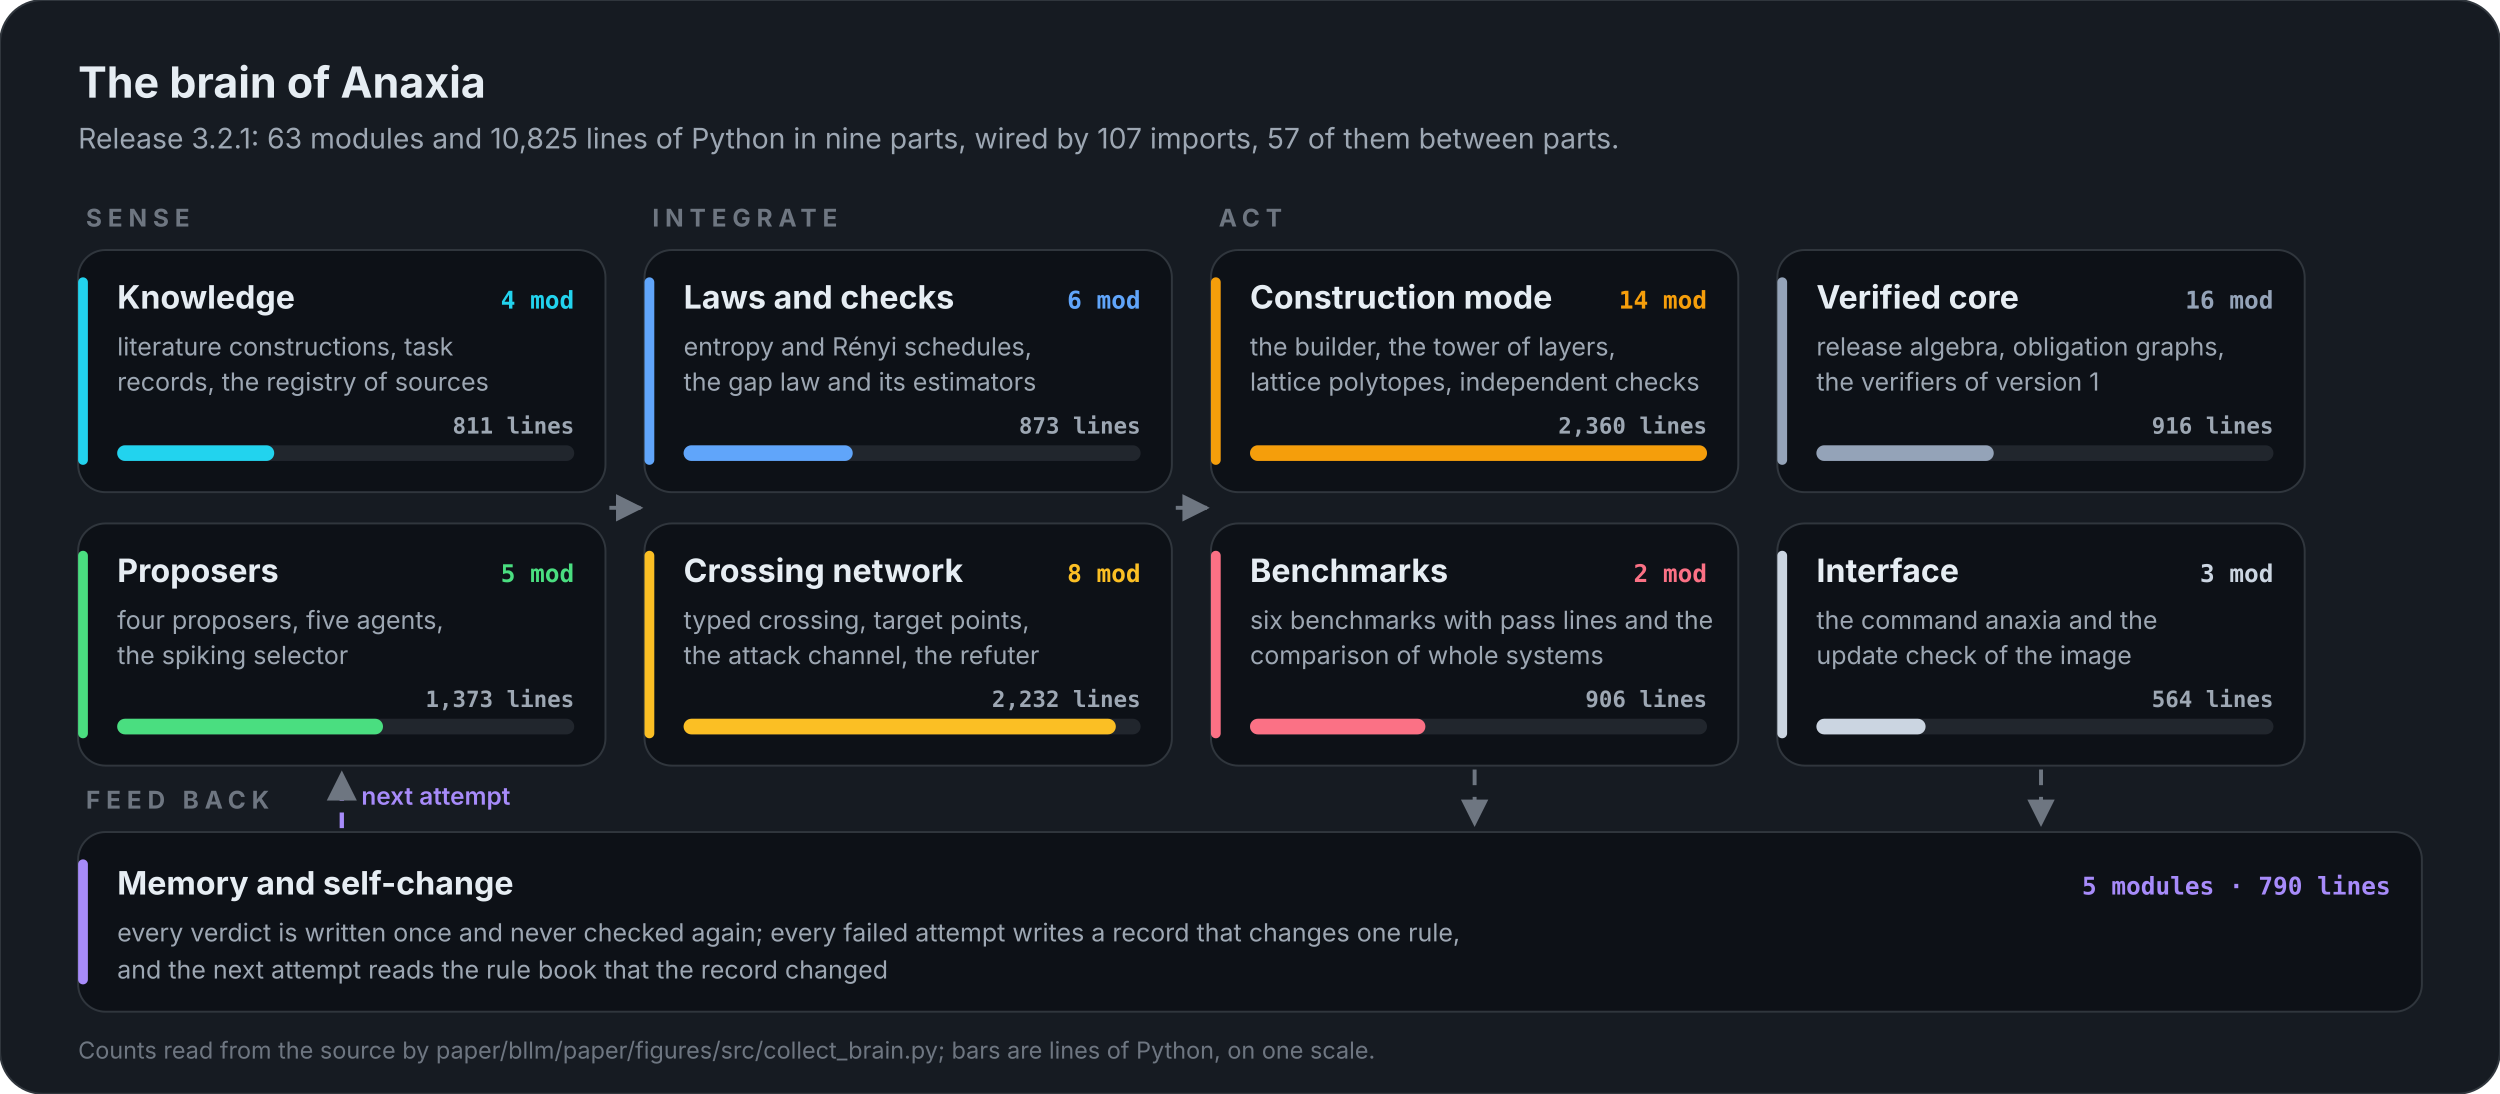
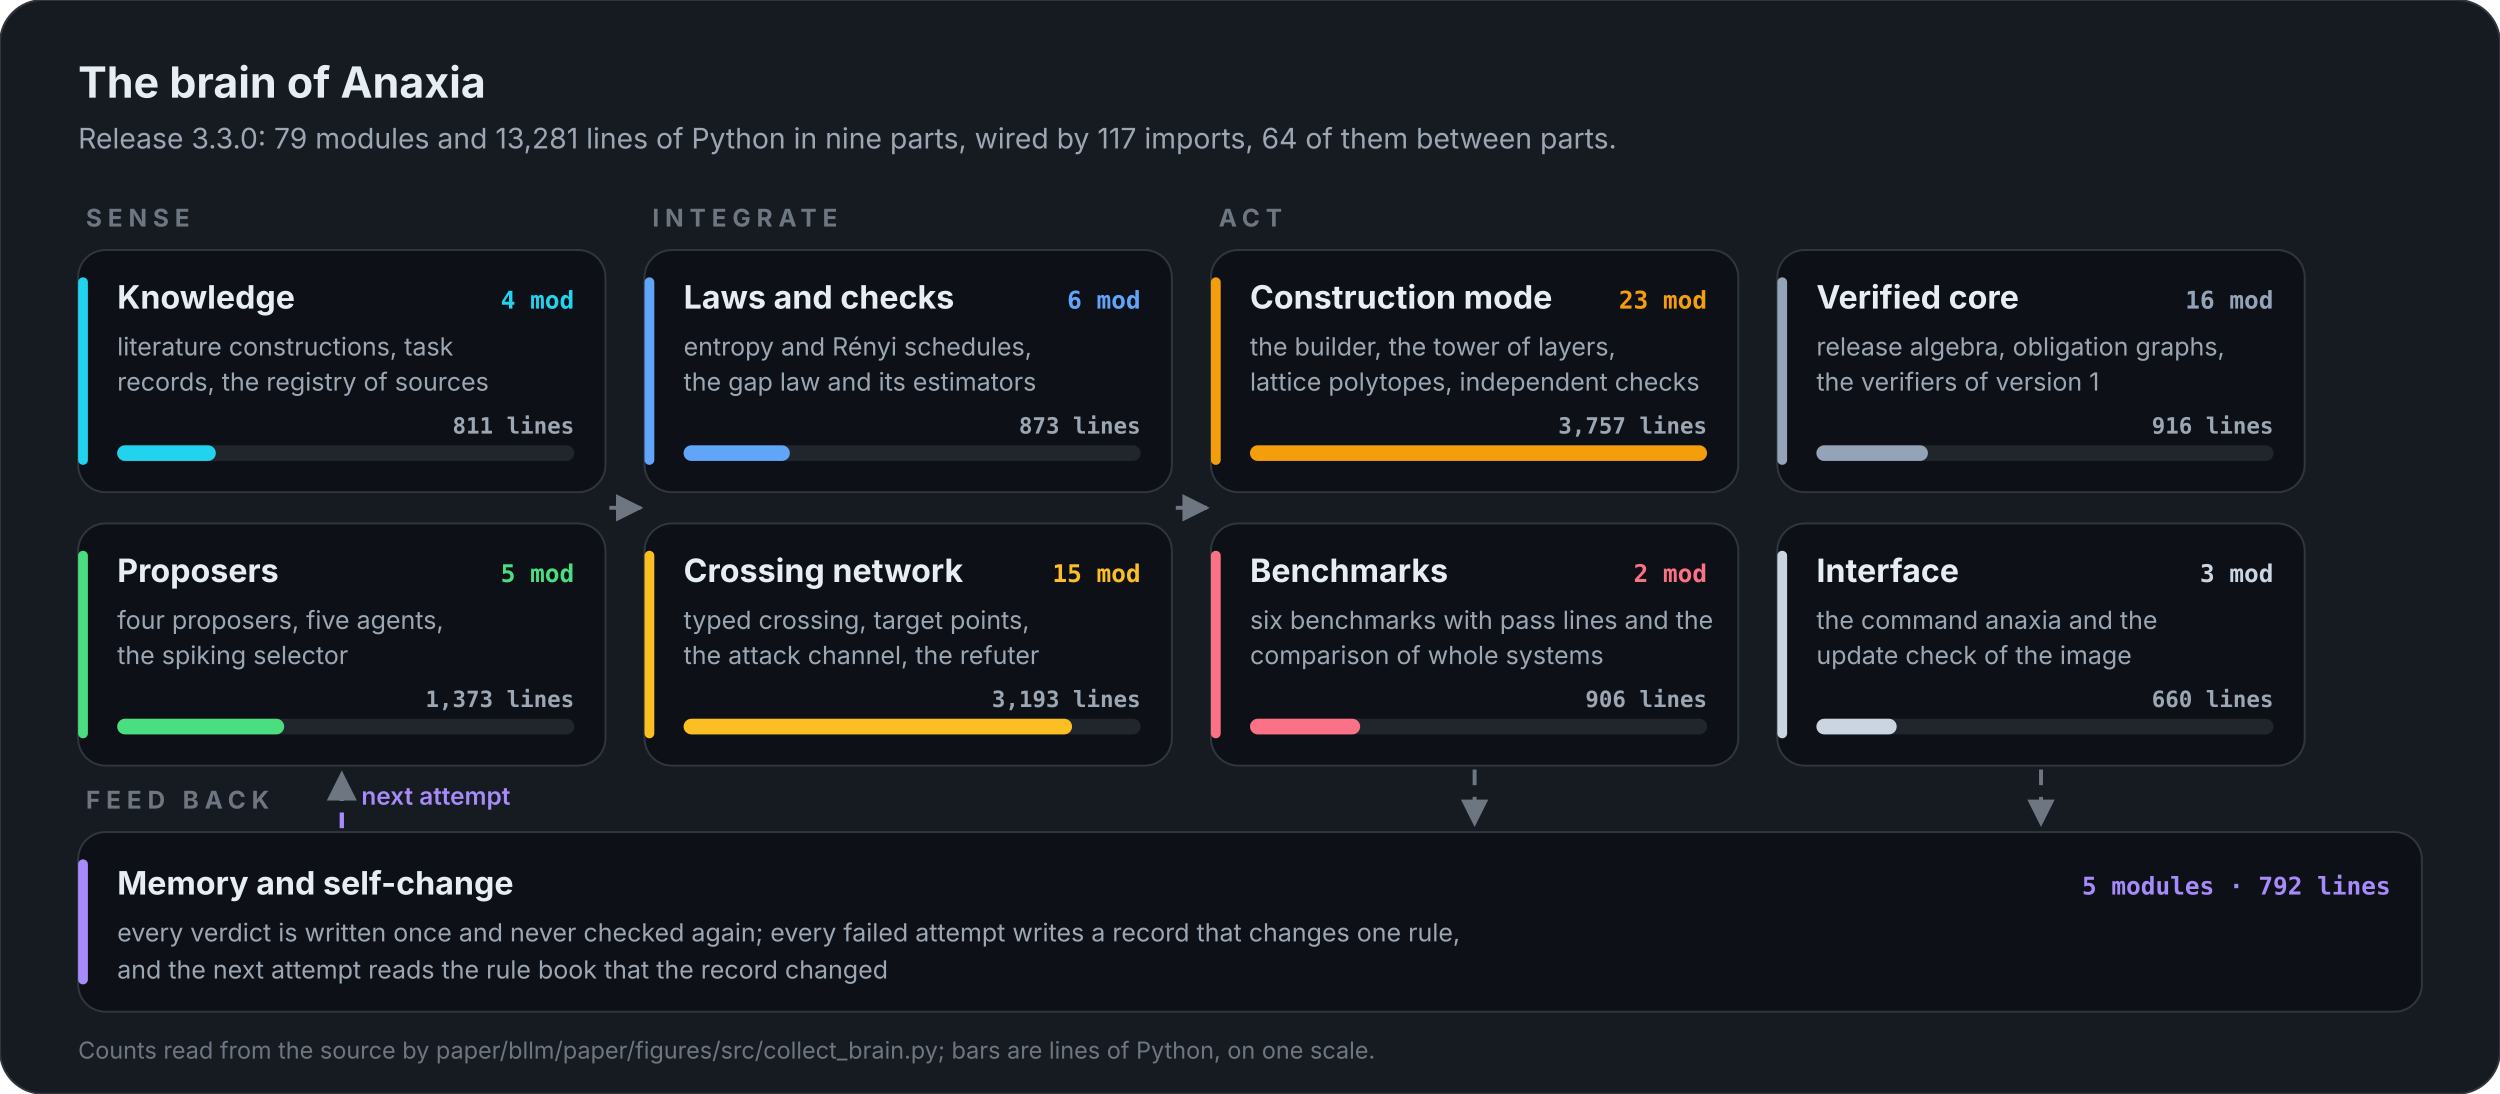
- <svg xmlns="http://www.w3.org/2000/svg" viewBox="0 0 1280 560" width="1280" height="560" role="img" aria-label="The brain of Anaxia: 63 modules in nine parts">
+ <svg xmlns="http://www.w3.org/2000/svg" viewBox="0 0 1280 560" width="1280" height="560" role="img" aria-label="The brain of Anaxia: 79 modules in nine parts">
  <style>@keyframes flow{to{stroke-dashoffset:-28}}@keyframes pulse{0%,100%{transform:scale(1)}50%{transform:scale(1.12)}}@keyframes rise{from{transform:scaleX(0)}to{transform:scaleX(1)}}[marker-end]{stroke-dasharray:8 6;animation:flow 1.4s linear infinite}.pulse{transform-box:fill-box;transform-origin:center;animation:pulse 2.4s ease-in-out infinite}.rise{transform-box:fill-box;transform-origin:left;animation:rise 1.8s cubic-bezier(.2,.8,.2,1) both}@keyframes draw{from{stroke-dashoffset:1}to{stroke-dashoffset:0}}.draw{stroke-dasharray:1;stroke-dashoffset:1;animation:draw 1.1s cubic-bezier(.4,0,.2,1) forwards}@keyframes orbit{to{transform:rotate(360deg)}}.orbit{transform-box:fill-box;transform-origin:center;animation:orbit 12s linear infinite}@keyframes grow{from{transform:scaleY(0)}to{transform:scaleY(1)}}.grow{transform-box:fill-box;transform-origin:bottom;animation:grow 1.6s cubic-bezier(.2,.8,.2,1) both}@keyframes fade{from{opacity:0;transform:translateY(10px)}to{opacity:1;transform:none}}.fade{animation:fade .9s cubic-bezier(.2,.8,.2,1) both}@keyframes ping{0%{opacity:.7;transform:scale(1)}100%{opacity:0;transform:scale(2.6)}}.ping{transform-box:fill-box;transform-origin:center;animation:ping 2.2s cubic-bezier(0,0,.2,1) infinite}@keyframes sweep{0%,55%{transform:translateX(-100%)}100%{transform:translateX(100%)}}.sweep{transform-box:fill-box;animation:sweep 7s ease-in-out infinite}@keyframes march{to{stroke-dashoffset:-24}}.march{stroke-dasharray:3 9;animation:march 2s linear infinite}</style>
  <style>@media (prefers-reduced-motion:reduce){*{animation:none!important}.draw{stroke-dashoffset:0!important}.ping,.sweep{display:none}}</style>
  <defs>
    <marker id="ar" viewBox="0 0 10 10" refX="9" refY="5" markerWidth="7" markerHeight="7" orient="auto-start-reverse">
      <path d="M0,0 L10,5 L0,10 z" fill="#6e7681" />
    </marker>
  </defs>
  <rect width="1280" height="560" rx="22" fill="#161b22" stroke="#30363d" />
  <text x="40.0" y="50.0" font-family="Inter, 'Segoe UI', Roboto, Helvetica, Arial, sans-serif" font-size="22" font-weight="700" fill="#e6edf3" text-anchor="start">The brain of Anaxia</text>
-   <text x="40.0" y="76.0" font-family="Inter, 'Segoe UI', Roboto, Helvetica, Arial, sans-serif" font-size="14.5" font-weight="400" fill="#9da7b3" text-anchor="start">Release 3.2.1: 63 modules and 10,825 lines of Python in nine parts, wired by 107 imports, 57 of them between parts.</text>
+   <text x="40.0" y="76.0" font-family="Inter, 'Segoe UI', Roboto, Helvetica, Arial, sans-serif" font-size="14.5" font-weight="400" fill="#9da7b3" text-anchor="start">Release 3.3.0: 79 modules and 13,281 lines of Python in nine parts, wired by 117 imports, 64 of them between parts.</text>
  <text x="44.0" y="116.0" font-family="Inter, 'Segoe UI', Roboto, Helvetica, Arial, sans-serif" font-size="12.5" font-weight="700" fill="#6e7681" text-anchor="start" letter-spacing="3">SENSE</text>
  <rect x="40" y="128" width="270" height="124" rx="14" fill="#0d1117" stroke="#30363d" />
  <rect x="40" y="142" width="5" height="96" rx="2.5" fill="#22d3ee" />
  <text x="60.0" y="158.0" font-family="Inter, 'Segoe UI', Roboto, Helvetica, Arial, sans-serif" font-size="16.5" font-weight="700" fill="#e6edf3" text-anchor="start">Knowledge</text>
  <text x="294.0" y="158.0" font-family="'JetBrains Mono', 'SFMono-Regular', Menlo, Consolas, monospace" font-size="12.5" font-weight="700" fill="#22d3ee" text-anchor="end">4 mod</text>
  <text x="60.0" y="182.0" font-family="Inter, 'Segoe UI', Roboto, Helvetica, Arial, sans-serif" font-size="12.8" font-weight="400" fill="#9da7b3" text-anchor="start">literature constructions, task</text>
  <text x="60.0" y="200.0" font-family="Inter, 'Segoe UI', Roboto, Helvetica, Arial, sans-serif" font-size="12.8" font-weight="400" fill="#9da7b3" text-anchor="start">records, the registry of sources</text>
  <rect x="60" y="228" width="234" height="8" rx="4" fill="#21262d" />
-   <rect class="rise" x="60" y="228" width="80.4" height="8" rx="4" fill="#22d3ee" />
+   <rect class="rise" x="60" y="228" width="50.5" height="8" rx="4" fill="#22d3ee" />
  <text x="294.0" y="222.0" font-family="'JetBrains Mono', 'SFMono-Regular', Menlo, Consolas, monospace" font-size="11.5" font-weight="600" fill="#9da7b3" text-anchor="end">811 lines</text>
  <rect x="40" y="268" width="270" height="124" rx="14" fill="#0d1117" stroke="#30363d" />
  <rect x="40" y="282" width="5" height="96" rx="2.5" fill="#4ade80" />
  <text x="60.0" y="298.0" font-family="Inter, 'Segoe UI', Roboto, Helvetica, Arial, sans-serif" font-size="16.5" font-weight="700" fill="#e6edf3" text-anchor="start">Proposers</text>
  <text x="294.0" y="298.0" font-family="'JetBrains Mono', 'SFMono-Regular', Menlo, Consolas, monospace" font-size="12.5" font-weight="700" fill="#4ade80" text-anchor="end">5 mod</text>
  <text x="60.0" y="322.0" font-family="Inter, 'Segoe UI', Roboto, Helvetica, Arial, sans-serif" font-size="12.8" font-weight="400" fill="#9da7b3" text-anchor="start">four proposers, five agents,</text>
  <text x="60.0" y="340.0" font-family="Inter, 'Segoe UI', Roboto, Helvetica, Arial, sans-serif" font-size="12.8" font-weight="400" fill="#9da7b3" text-anchor="start">the spiking selector</text>
  <rect x="60" y="368" width="234" height="8" rx="4" fill="#21262d" />
-   <rect class="rise" x="60" y="368" width="136.1" height="8" rx="4" fill="#4ade80" />
+   <rect class="rise" x="60" y="368" width="85.5" height="8" rx="4" fill="#4ade80" />
  <text x="294.0" y="362.0" font-family="'JetBrains Mono', 'SFMono-Regular', Menlo, Consolas, monospace" font-size="11.5" font-weight="600" fill="#9da7b3" text-anchor="end">1,373 lines</text>
  <text x="334.0" y="116.0" font-family="Inter, 'Segoe UI', Roboto, Helvetica, Arial, sans-serif" font-size="12.5" font-weight="700" fill="#6e7681" text-anchor="start" letter-spacing="3">INTEGRATE</text>
  <rect x="330" y="128" width="270" height="124" rx="14" fill="#0d1117" stroke="#30363d" />
  <rect x="330" y="142" width="5" height="96" rx="2.5" fill="#60a5fa" />
  <text x="350.0" y="158.0" font-family="Inter, 'Segoe UI', Roboto, Helvetica, Arial, sans-serif" font-size="16.5" font-weight="700" fill="#e6edf3" text-anchor="start">Laws and checks</text>
  <text x="584.0" y="158.0" font-family="'JetBrains Mono', 'SFMono-Regular', Menlo, Consolas, monospace" font-size="12.5" font-weight="700" fill="#60a5fa" text-anchor="end">6 mod</text>
  <text x="350.0" y="182.0" font-family="Inter, 'Segoe UI', Roboto, Helvetica, Arial, sans-serif" font-size="12.8" font-weight="400" fill="#9da7b3" text-anchor="start">entropy and Rényi schedules,</text>
  <text x="350.0" y="200.0" font-family="Inter, 'Segoe UI', Roboto, Helvetica, Arial, sans-serif" font-size="12.8" font-weight="400" fill="#9da7b3" text-anchor="start">the gap law and its estimators</text>
  <rect x="350" y="228" width="234" height="8" rx="4" fill="#21262d" />
-   <rect class="rise" x="350" y="228" width="86.6" height="8" rx="4" fill="#60a5fa" />
+   <rect class="rise" x="350" y="228" width="54.4" height="8" rx="4" fill="#60a5fa" />
  <text x="584.0" y="222.0" font-family="'JetBrains Mono', 'SFMono-Regular', Menlo, Consolas, monospace" font-size="11.5" font-weight="600" fill="#9da7b3" text-anchor="end">873 lines</text>
  <rect x="330" y="268" width="270" height="124" rx="14" fill="#0d1117" stroke="#30363d" />
  <rect x="330" y="282" width="5" height="96" rx="2.5" fill="#fbbf24" />
  <text x="350.0" y="298.0" font-family="Inter, 'Segoe UI', Roboto, Helvetica, Arial, sans-serif" font-size="16.5" font-weight="700" fill="#e6edf3" text-anchor="start">Crossing network</text>
-   <text x="584.0" y="298.0" font-family="'JetBrains Mono', 'SFMono-Regular', Menlo, Consolas, monospace" font-size="12.5" font-weight="700" fill="#fbbf24" text-anchor="end">8 mod</text>
+   <text x="584.0" y="298.0" font-family="'JetBrains Mono', 'SFMono-Regular', Menlo, Consolas, monospace" font-size="12.5" font-weight="700" fill="#fbbf24" text-anchor="end">15 mod</text>
  <text x="350.0" y="322.0" font-family="Inter, 'Segoe UI', Roboto, Helvetica, Arial, sans-serif" font-size="12.8" font-weight="400" fill="#9da7b3" text-anchor="start">typed crossing, target points,</text>
  <text x="350.0" y="340.0" font-family="Inter, 'Segoe UI', Roboto, Helvetica, Arial, sans-serif" font-size="12.8" font-weight="400" fill="#9da7b3" text-anchor="start">the attack channel, the refuter</text>
  <rect x="350" y="368" width="234" height="8" rx="4" fill="#21262d" />
-   <rect class="rise" x="350" y="368" width="221.3" height="8" rx="4" fill="#fbbf24" />
-   <text x="584.0" y="362.0" font-family="'JetBrains Mono', 'SFMono-Regular', Menlo, Consolas, monospace" font-size="11.5" font-weight="600" fill="#9da7b3" text-anchor="end">2,232 lines</text>
+   <rect class="rise" x="350" y="368" width="198.9" height="8" rx="4" fill="#fbbf24" />
+   <text x="584.0" y="362.0" font-family="'JetBrains Mono', 'SFMono-Regular', Menlo, Consolas, monospace" font-size="11.5" font-weight="600" fill="#9da7b3" text-anchor="end">3,193 lines</text>
  <text x="624.0" y="116.0" font-family="Inter, 'Segoe UI', Roboto, Helvetica, Arial, sans-serif" font-size="12.5" font-weight="700" fill="#6e7681" text-anchor="start" letter-spacing="3">ACT</text>
  <rect x="620" y="128" width="270" height="124" rx="14" fill="#0d1117" stroke="#30363d" />
  <rect x="620" y="142" width="5" height="96" rx="2.5" fill="#f59e0b" />
  <text x="640.0" y="158.0" font-family="Inter, 'Segoe UI', Roboto, Helvetica, Arial, sans-serif" font-size="16.5" font-weight="700" fill="#e6edf3" text-anchor="start">Construction mode</text>
-   <text x="874.0" y="158.0" font-family="'JetBrains Mono', 'SFMono-Regular', Menlo, Consolas, monospace" font-size="12.5" font-weight="700" fill="#f59e0b" text-anchor="end">14 mod</text>
+   <text x="874.0" y="158.0" font-family="'JetBrains Mono', 'SFMono-Regular', Menlo, Consolas, monospace" font-size="12.5" font-weight="700" fill="#f59e0b" text-anchor="end">23 mod</text>
  <text x="640.0" y="182.0" font-family="Inter, 'Segoe UI', Roboto, Helvetica, Arial, sans-serif" font-size="12.8" font-weight="400" fill="#9da7b3" text-anchor="start">the builder, the tower of layers,</text>
  <text x="640.0" y="200.0" font-family="Inter, 'Segoe UI', Roboto, Helvetica, Arial, sans-serif" font-size="12.8" font-weight="400" fill="#9da7b3" text-anchor="start">lattice polytopes, independent checks</text>
  <rect x="640" y="228" width="234" height="8" rx="4" fill="#21262d" />
  <rect class="rise" x="640" y="228" width="234.0" height="8" rx="4" fill="#f59e0b" />
-   <text x="874.0" y="222.0" font-family="'JetBrains Mono', 'SFMono-Regular', Menlo, Consolas, monospace" font-size="11.5" font-weight="600" fill="#9da7b3" text-anchor="end">2,360 lines</text>
+   <text x="874.0" y="222.0" font-family="'JetBrains Mono', 'SFMono-Regular', Menlo, Consolas, monospace" font-size="11.5" font-weight="600" fill="#9da7b3" text-anchor="end">3,757 lines</text>
  <rect x="620" y="268" width="270" height="124" rx="14" fill="#0d1117" stroke="#30363d" />
  <rect x="620" y="282" width="5" height="96" rx="2.5" fill="#fb7185" />
  <text x="640.0" y="298.0" font-family="Inter, 'Segoe UI', Roboto, Helvetica, Arial, sans-serif" font-size="16.5" font-weight="700" fill="#e6edf3" text-anchor="start">Benchmarks</text>
  <text x="874.0" y="298.0" font-family="'JetBrains Mono', 'SFMono-Regular', Menlo, Consolas, monospace" font-size="12.5" font-weight="700" fill="#fb7185" text-anchor="end">2 mod</text>
  <text x="640.0" y="322.0" font-family="Inter, 'Segoe UI', Roboto, Helvetica, Arial, sans-serif" font-size="12.8" font-weight="400" fill="#9da7b3" text-anchor="start">six benchmarks with pass lines and the</text>
  <text x="640.0" y="340.0" font-family="Inter, 'Segoe UI', Roboto, Helvetica, Arial, sans-serif" font-size="12.8" font-weight="400" fill="#9da7b3" text-anchor="start">comparison of whole systems</text>
  <rect x="640" y="368" width="234" height="8" rx="4" fill="#21262d" />
-   <rect class="rise" x="640" y="368" width="89.8" height="8" rx="4" fill="#fb7185" />
+   <rect class="rise" x="640" y="368" width="56.4" height="8" rx="4" fill="#fb7185" />
  <text x="874.0" y="362.0" font-family="'JetBrains Mono', 'SFMono-Regular', Menlo, Consolas, monospace" font-size="11.5" font-weight="600" fill="#9da7b3" text-anchor="end">906 lines</text>
  <rect x="910" y="128" width="270" height="124" rx="14" fill="#0d1117" stroke="#30363d" />
  <rect x="910" y="142" width="5" height="96" rx="2.5" fill="#94a3b8" />
  <text x="930.0" y="158.0" font-family="Inter, 'Segoe UI', Roboto, Helvetica, Arial, sans-serif" font-size="16.5" font-weight="700" fill="#e6edf3" text-anchor="start">Verified core</text>
  <text x="1164.0" y="158.0" font-family="'JetBrains Mono', 'SFMono-Regular', Menlo, Consolas, monospace" font-size="12.5" font-weight="700" fill="#94a3b8" text-anchor="end">16 mod</text>
  <text x="930.0" y="182.0" font-family="Inter, 'Segoe UI', Roboto, Helvetica, Arial, sans-serif" font-size="12.8" font-weight="400" fill="#9da7b3" text-anchor="start">release algebra, obligation graphs,</text>
  <text x="930.0" y="200.0" font-family="Inter, 'Segoe UI', Roboto, Helvetica, Arial, sans-serif" font-size="12.8" font-weight="400" fill="#9da7b3" text-anchor="start">the verifiers of version 1</text>
  <rect x="930" y="228" width="234" height="8" rx="4" fill="#21262d" />
-   <rect class="rise" x="930" y="228" width="90.8" height="8" rx="4" fill="#94a3b8" />
+   <rect class="rise" x="930" y="228" width="57.1" height="8" rx="4" fill="#94a3b8" />
  <text x="1164.0" y="222.0" font-family="'JetBrains Mono', 'SFMono-Regular', Menlo, Consolas, monospace" font-size="11.5" font-weight="600" fill="#9da7b3" text-anchor="end">916 lines</text>
  <rect x="910" y="268" width="270" height="124" rx="14" fill="#0d1117" stroke="#30363d" />
  <rect x="910" y="282" width="5" height="96" rx="2.5" fill="#cbd5e1" />
  <text x="930.0" y="298.0" font-family="Inter, 'Segoe UI', Roboto, Helvetica, Arial, sans-serif" font-size="16.5" font-weight="700" fill="#e6edf3" text-anchor="start">Interface</text>
  <text x="1164.0" y="298.0" font-family="'JetBrains Mono', 'SFMono-Regular', Menlo, Consolas, monospace" font-size="12.5" font-weight="700" fill="#cbd5e1" text-anchor="end">3 mod</text>
  <text x="930.0" y="322.0" font-family="Inter, 'Segoe UI', Roboto, Helvetica, Arial, sans-serif" font-size="12.8" font-weight="400" fill="#9da7b3" text-anchor="start">the command anaxia and the</text>
  <text x="930.0" y="340.0" font-family="Inter, 'Segoe UI', Roboto, Helvetica, Arial, sans-serif" font-size="12.8" font-weight="400" fill="#9da7b3" text-anchor="start">update check of the image</text>
  <rect x="930" y="368" width="234" height="8" rx="4" fill="#21262d" />
-   <rect class="rise" x="930" y="368" width="55.9" height="8" rx="4" fill="#cbd5e1" />
-   <text x="1164.0" y="362.0" font-family="'JetBrains Mono', 'SFMono-Regular', Menlo, Consolas, monospace" font-size="11.5" font-weight="600" fill="#9da7b3" text-anchor="end">564 lines</text>
+   <rect class="rise" x="930" y="368" width="41.1" height="8" rx="4" fill="#cbd5e1" />
+   <text x="1164.0" y="362.0" font-family="'JetBrains Mono', 'SFMono-Regular', Menlo, Consolas, monospace" font-size="11.5" font-weight="600" fill="#9da7b3" text-anchor="end">660 lines</text>
  <line x1="312" y1="260" x2="328" y2="260" stroke="#6e7681" stroke-width="2" marker-end="url(#ar)" />
  <line x1="602" y1="260" x2="618" y2="260" stroke="#6e7681" stroke-width="2" marker-end="url(#ar)" />
  <text x="44.0" y="414.0" font-family="Inter, 'Segoe UI', Roboto, Helvetica, Arial, sans-serif" font-size="12.5" font-weight="700" fill="#6e7681" text-anchor="start" letter-spacing="3">FEED BACK</text>
  <rect x="40" y="426" width="1200" height="92" rx="14" fill="#0d1117" stroke="#30363d" />
  <rect x="40" y="440" width="5" height="64" rx="2.5" fill="#a78bfa" />
  <text x="60.0" y="458.0" font-family="Inter, 'Segoe UI', Roboto, Helvetica, Arial, sans-serif" font-size="16.5" font-weight="700" fill="#e6edf3" text-anchor="start">Memory and self-change</text>
  <text x="60.0" y="482.0" font-family="Inter, 'Segoe UI', Roboto, Helvetica, Arial, sans-serif" font-size="12.8" font-weight="400" fill="#9da7b3" text-anchor="start">every verdict is written once and never checked again; every failed attempt writes a record that changes one rule,</text>
  <text x="60.0" y="501.0" font-family="Inter, 'Segoe UI', Roboto, Helvetica, Arial, sans-serif" font-size="12.8" font-weight="400" fill="#9da7b3" text-anchor="start">and the next attempt reads the rule book that the record changed</text>
-   <text x="1224.0" y="458.0" font-family="'JetBrains Mono', 'SFMono-Regular', Menlo, Consolas, monospace" font-size="12.5" font-weight="700" fill="#a78bfa" text-anchor="end">5 modules · 790 lines</text>
+   <text x="1224.0" y="458.0" font-family="'JetBrains Mono', 'SFMono-Regular', Menlo, Consolas, monospace" font-size="12.5" font-weight="700" fill="#a78bfa" text-anchor="end">5 modules · 792 lines</text>
  <line x1="755.0" y1="394" x2="755.0" y2="422" stroke="#6e7681" stroke-width="2" marker-end="url(#ar)" />
  <line x1="1045.0" y1="394" x2="1045.0" y2="422" stroke="#6e7681" stroke-width="2" marker-end="url(#ar)" />
  <path d="M175.0,424 L175.0,396" fill="none" stroke="#a78bfa" stroke-width="2.2" stroke-dasharray="6 5" marker-end="url(#ar)" />
  <text x="185.0" y="412.0" font-family="Inter, 'Segoe UI', Roboto, Helvetica, Arial, sans-serif" font-size="12.5" font-weight="600" fill="#a78bfa" text-anchor="start">next attempt</text>
  <text x="40.0" y="542.0" font-family="Inter, 'Segoe UI', Roboto, Helvetica, Arial, sans-serif" font-size="12" font-weight="400" fill="#6e7681" text-anchor="start">Counts read from the source by paper/bllm/paper/figures/src/collect_brain.py; bars are lines of Python, on one scale.</text>
</svg>
